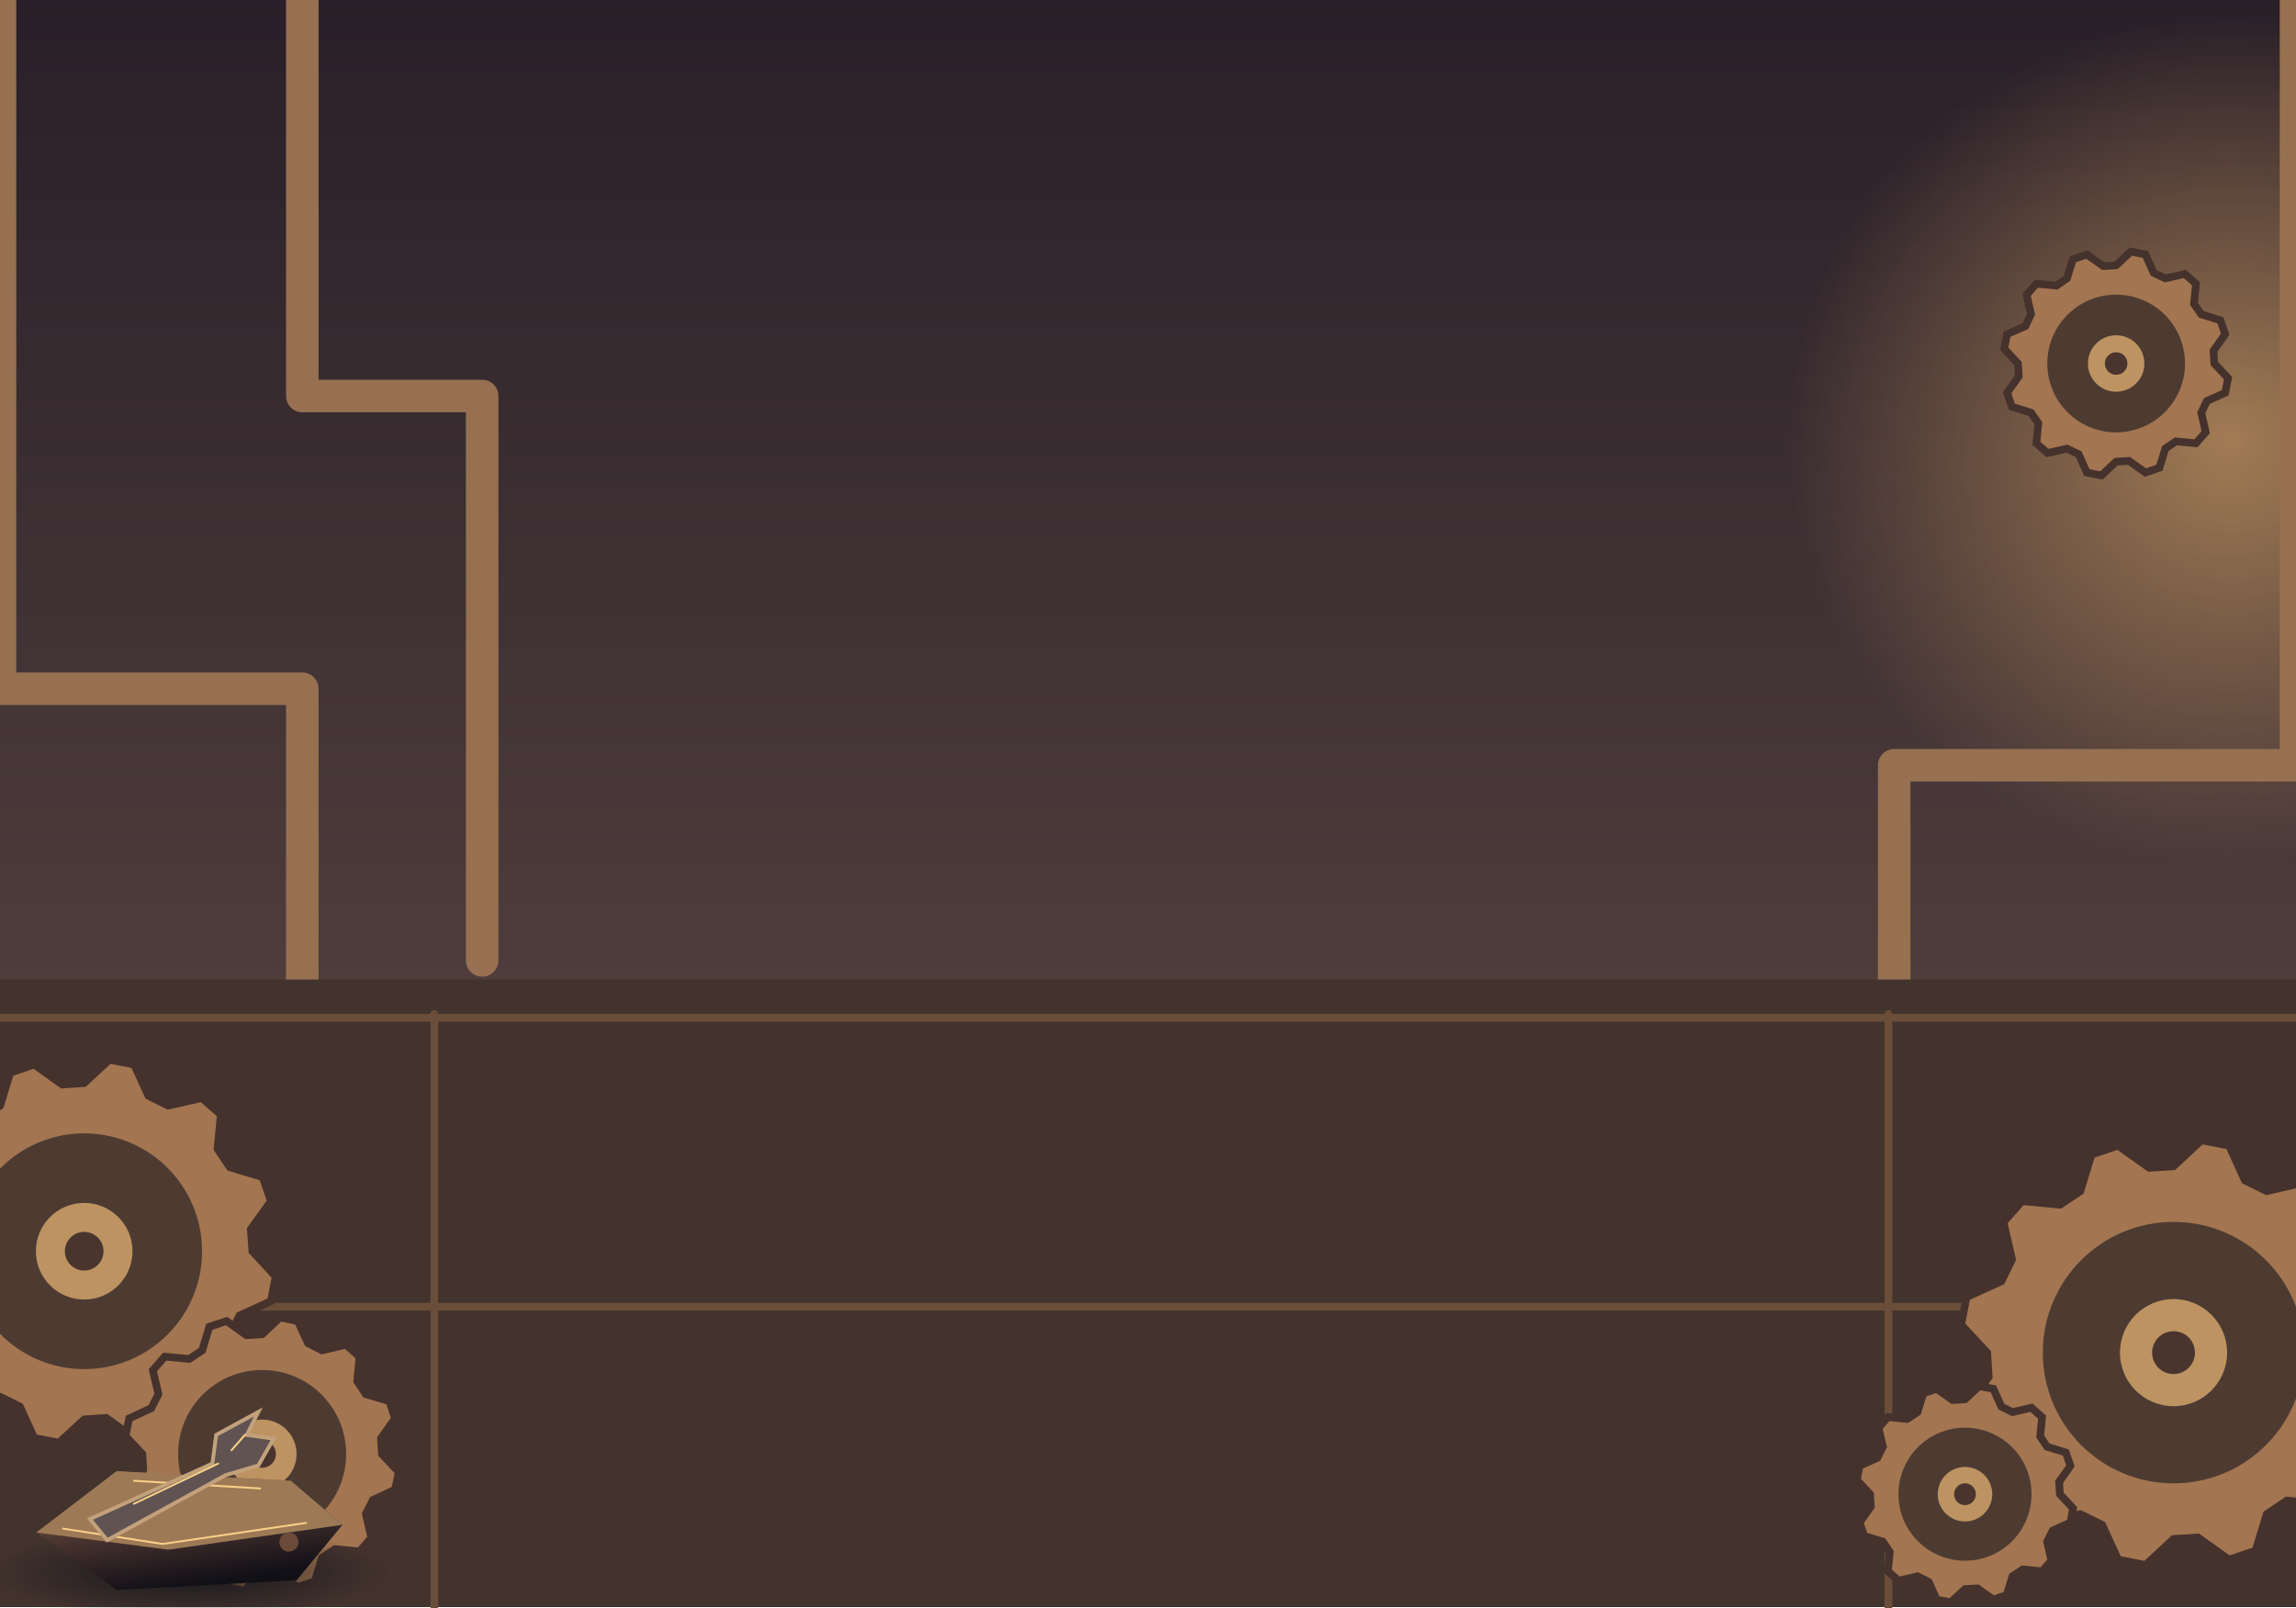
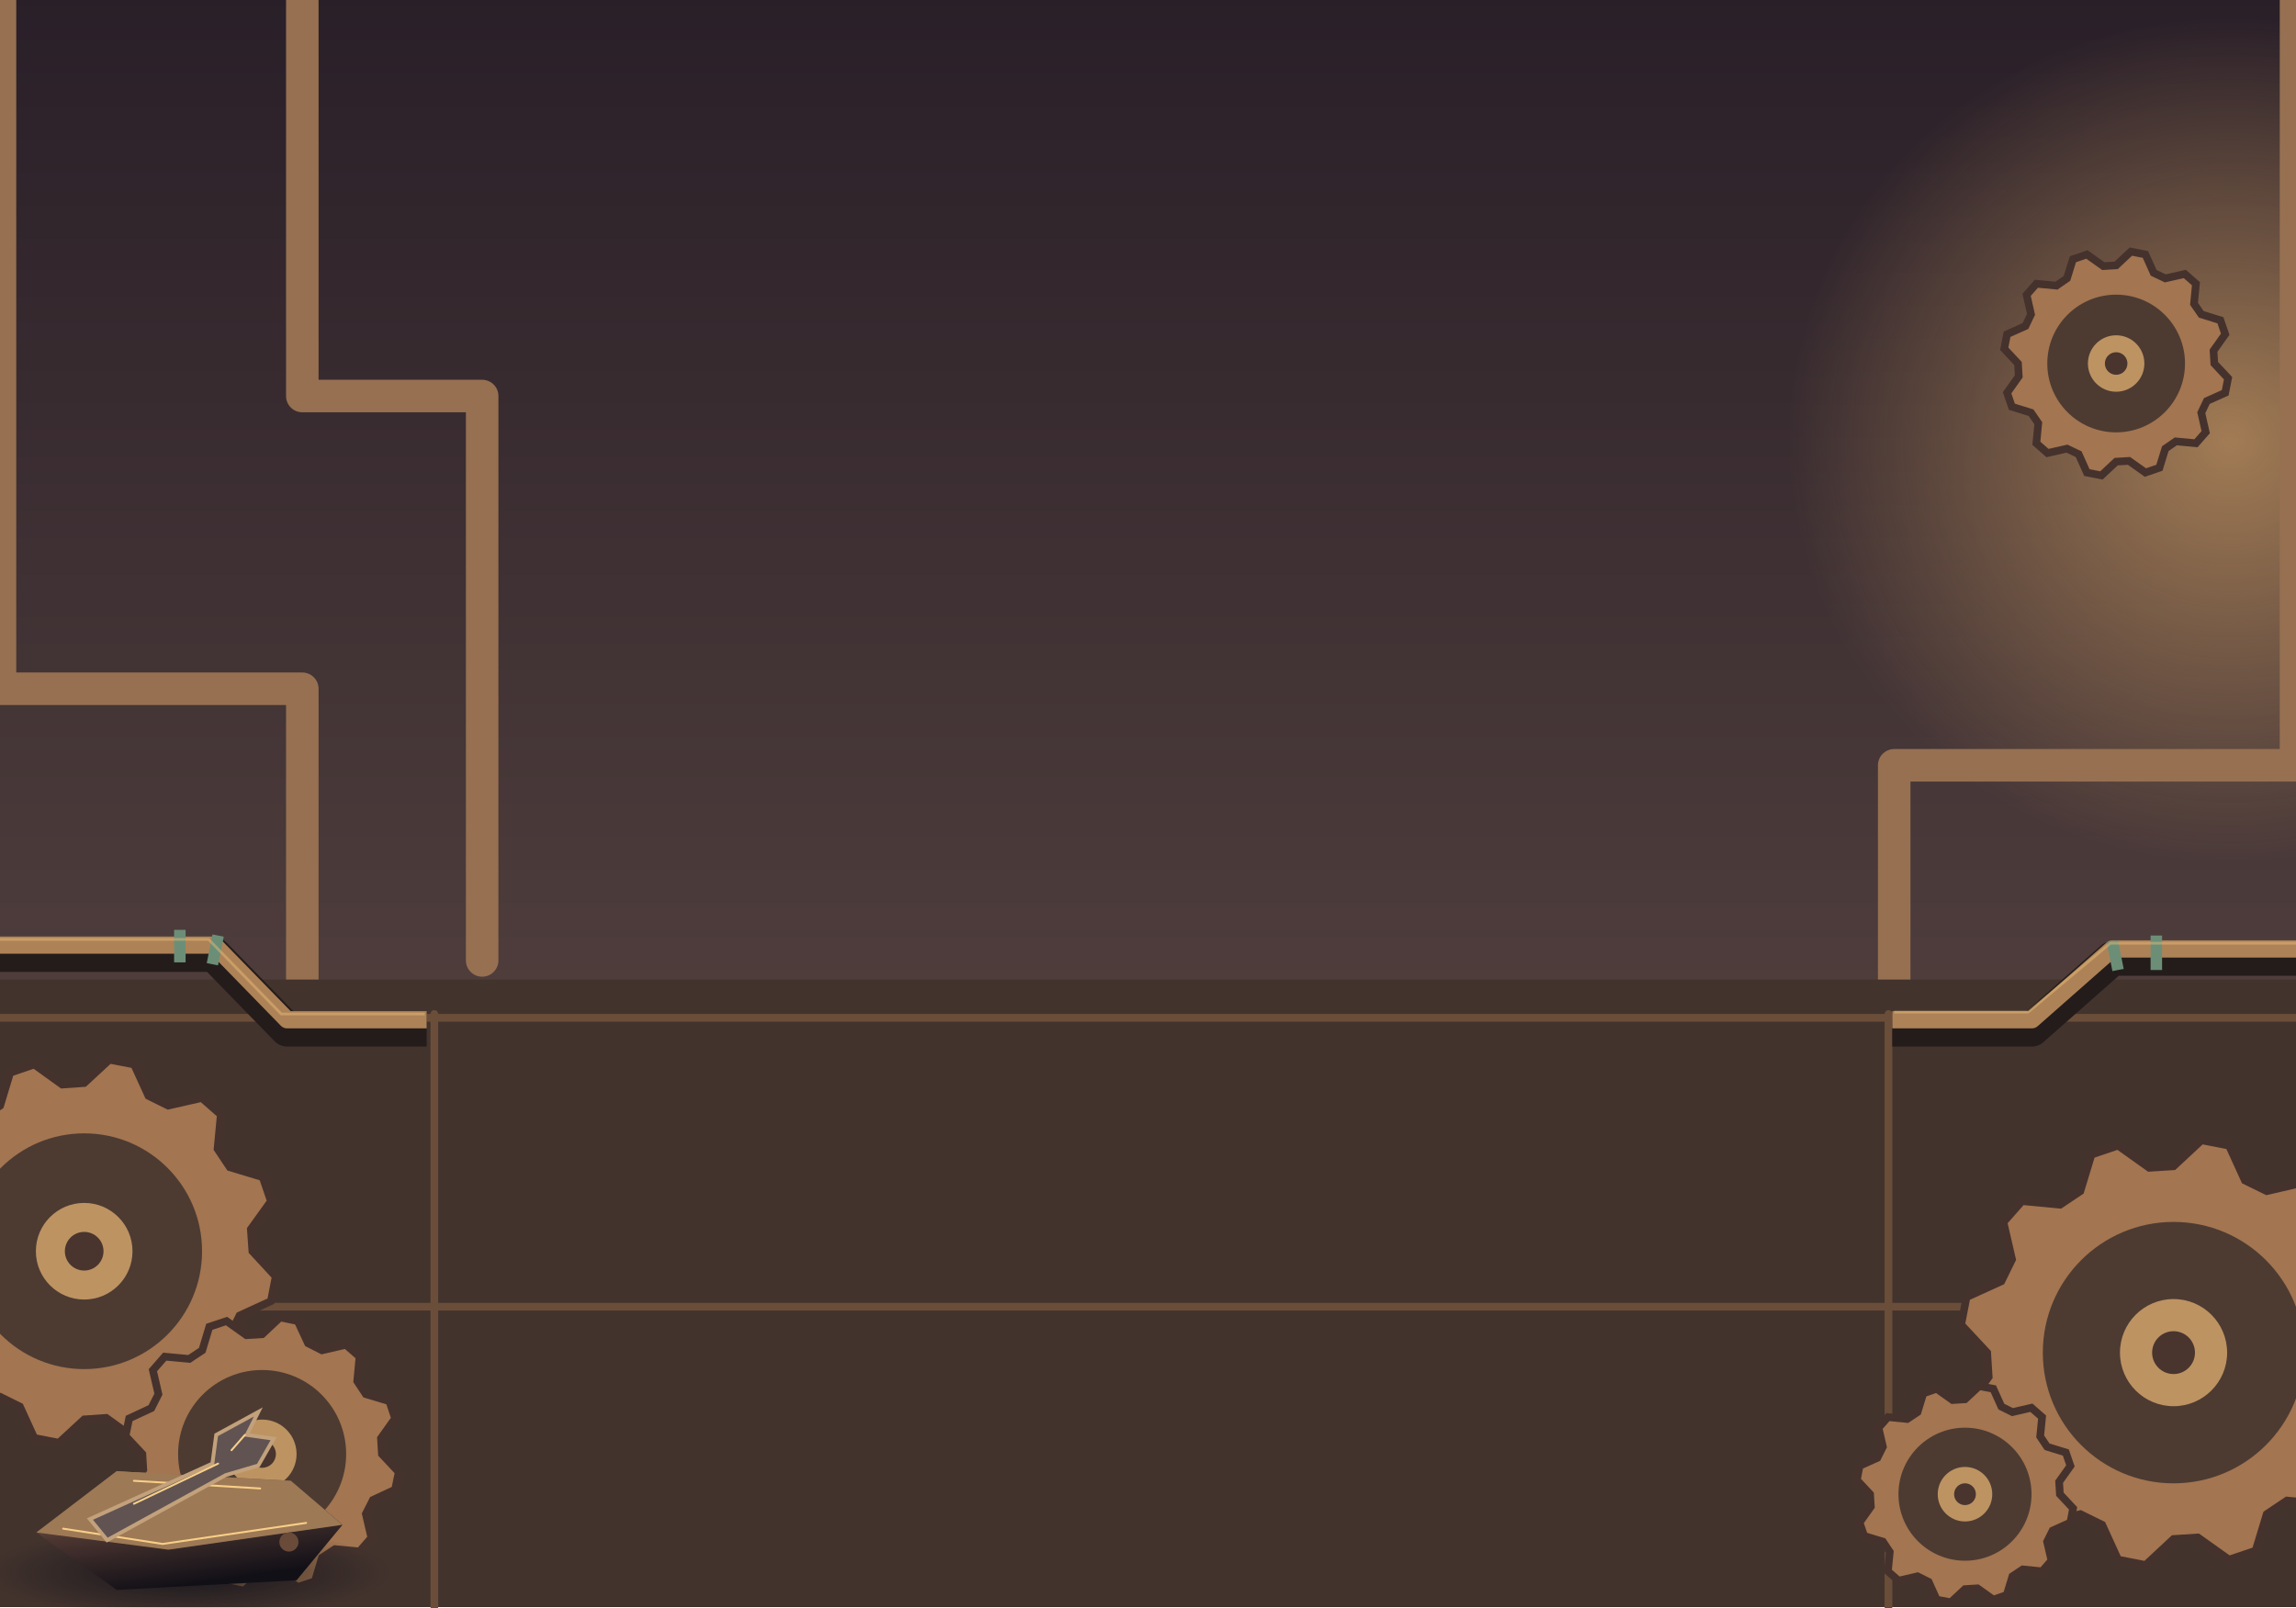
<svg xmlns="http://www.w3.org/2000/svg" viewBox="0 0 1200 840">
  <defs>
    <linearGradient id="sky" x2="0" y2="1">
      <stop stop-color="#291f28" />
      <stop offset="1" stop-color="#665048" />
    </linearGradient>
    <radialGradient id="light">
      <stop stop-color="#f7bc71" stop-opacity=".55" />
      <stop offset="1" stop-color="#f7bc71" stop-opacity="0" />
    </radialGradient>
    <linearGradient id="prop" x2=".37" y2="1">
      <stop stop-color="#b49365" />
      <stop offset=".52" stop-color="#4d3631" />
      <stop offset="1" stop-color="#121017" />
    </linearGradient>
    <radialGradient id="contact">
      <stop stop-color="#0d1019" stop-opacity=".81" />
      <stop offset="1" stop-color="#0d1019" stop-opacity="0" />
    </radialGradient>
    <style>.lit {fill:none;stroke:#f9cf87;stroke-linecap:round;stroke-linejoin:round}</style>
  </defs>
  <path fill="url(#sky)" d="M0 0h1200v840H0z" />
  <ellipse cx="1165" cy="230" rx="230" ry="220" fill="url(#light)" />
  <path d="M0 0v360h158v240m0-600v207h94v295m948-502v400H990v164" fill="#0000" stroke="#967051" stroke-width="17" stroke-linecap="round" stroke-linejoin="round" />
  <path d="M0 512h1200v328H0z" fill="#43332d" />
  <path d="M0 532h1200M0 683h1200M227 530v310m760-310v310" fill="#0000" stroke="#6b4e39" stroke-width="4" stroke-linecap="round" stroke-linejoin="round" />
  <polygon points="131.9,654.0 144.1,667.2 141.6,680.1 125.2,687.6 120.1,697.9 124.1,715.5 115.4,725.4 97.5,723.7 87.9,730.1 82.7,747.3 70.1,751.6 55.5,741.1 44.0,741.9 30.8,754.1 17.9,751.6 10.4,735.2 0.1,730.1 -17.5,734.1 -27.4,725.4 -25.7,707.5 -32.1,697.9 -49.3,692.7 -53.6,680.1 -43.1,665.5 -43.9,654.0 -56.1,640.8 -53.6,627.9 -37.2,620.4 -32.1,610.1 -36.1,592.5 -27.4,582.6 -9.5,584.3 0.1,577.9 5.3,560.7 17.9,556.4 32.5,566.9 44.0,566.1 57.2,553.9 70.1,556.4 77.6,572.8 87.9,577.9 105.5,573.9 115.4,582.6 113.7,600.5 120.1,610.1 137.3,615.3 141.6,627.9 131.1,642.5" fill="#a37550" stroke="#45322d" stroke-width="4" />
  <ellipse cx="44" cy="654" rx="61.61" ry="61.61" fill="#4d3b32" />
  <ellipse cx="44" cy="654" rx="25.25" ry="25.25" fill="#bd9362" />
  <ellipse cx="44" cy="654" rx="10.1" ry="10.1" fill="#49352e" />
  <polygon points="199.6,760.0 208.4,769.4 206.5,778.6 194.9,784.0 191.2,791.3 194.1,803.8 187.9,810.9 175.1,809.7 168.3,814.2 164.6,826.5 155.6,829.5 145.2,822.1 137.0,822.6 127.6,831.4 118.4,829.5 113.0,817.9 105.7,814.2 93.2,817.1 86.1,810.9 87.3,798.1 82.8,791.3 70.5,787.6 67.5,778.6 74.9,768.2 74.4,760.0 65.6,750.6 67.5,741.4 79.1,736.0 82.8,728.7 79.9,716.2 86.1,709.1 98.9,710.3 105.7,705.8 109.4,693.5 118.4,690.5 128.8,697.9 137.0,697.4 146.4,688.6 155.6,690.5 161.0,702.1 168.3,705.8 180.8,702.9 187.9,709.1 186.7,721.9 191.2,728.7 203.5,732.4 206.5,741.4 199.1,751.8" fill="#a37550" stroke="#45322d" stroke-width="4" />
  <ellipse cx="137" cy="760" rx="43.92" ry="43.92" fill="#4d3b32" />
  <ellipse cx="137" cy="760" rx="18.0" ry="18.0" fill="#bd9362" />
  <ellipse cx="137" cy="760" rx="7.2" ry="7.2" fill="#49352e" />
  <polygon points="1233.4,707.0 1247.0,721.6 1244.2,736.0 1226.0,744.3 1220.4,755.7 1224.9,775.2 1215.2,786.2 1195.3,784.3 1184.7,791.4 1178.9,810.5 1165.0,815.2 1148.7,803.6 1136.0,804.4 1121.4,818.0 1107.0,815.2 1098.7,797.0 1087.3,791.4 1067.8,795.9 1056.8,786.2 1058.7,766.3 1051.6,755.7 1032.5,749.9 1027.8,736.0 1039.4,719.7 1038.6,707.0 1025.0,692.4 1027.8,678.0 1046.0,669.7 1051.6,658.3 1047.1,638.8 1056.8,627.8 1076.7,629.7 1087.3,622.6 1093.1,603.5 1107.0,598.8 1123.3,610.4 1136.0,609.6 1150.6,596.0 1165.0,598.8 1173.3,617.0 1184.7,622.6 1204.2,618.1 1215.2,627.8 1213.3,647.7 1220.4,658.3 1239.5,664.1 1244.2,678.0 1232.6,694.3" fill="#a37550" stroke="#45322d" stroke-width="4" />
  <ellipse cx="1136" cy="707" rx="68.32" ry="68.32" fill="#4d3b32" />
  <ellipse cx="1136" cy="707" rx="28.0" ry="28.0" fill="#bd9362" />
  <ellipse cx="1136" cy="707" rx="11.2" ry="11.2" fill="#49352e" />
  <polygon points="1076.6,781.0 1083.5,788.4 1082.1,795.8 1072.8,800.0 1069.9,805.8 1072.2,815.7 1067.3,821.3 1057.2,820.3 1051.8,823.9 1048.8,833.7 1041.8,836.1 1033.5,830.2 1027.0,830.6 1019.6,837.5 1012.2,836.1 1008.0,826.8 1002.2,823.9 992.3,826.2 986.7,821.3 987.7,811.2 984.1,805.8 974.3,802.8 971.9,795.8 977.8,787.5 977.4,781.0 970.5,773.6 971.9,766.2 981.2,762.0 984.1,756.2 981.8,746.3 986.7,740.7 996.8,741.7 1002.2,738.1 1005.2,728.3 1012.2,725.9 1020.5,731.8 1027.0,731.4 1034.4,724.5 1041.8,725.9 1046.0,735.2 1051.8,738.1 1061.7,735.8 1067.3,740.7 1066.3,750.8 1069.9,756.2 1079.7,759.2 1082.1,766.2 1076.2,774.5" fill="#a37550" stroke="#45322d" stroke-width="4" />
  <ellipse cx="1027" cy="781" rx="34.77" ry="34.77" fill="#4d3b32" />
  <ellipse cx="1027" cy="781" rx="14.25" ry="14.25" fill="#bd9362" />
  <ellipse cx="1027" cy="781" rx="5.7" ry="5.7" fill="#49352e" />
  <polygon points="1157.3,190.0 1164.5,197.7 1163.0,205.3 1153.4,209.6 1150.5,215.7 1152.8,225.9 1147.7,231.7 1137.2,230.7 1131.7,234.5 1128.6,244.5 1121.3,247.0 1112.7,240.9 1106.0,241.3 1098.3,248.5 1090.7,247.0 1086.4,237.4 1080.3,234.5 1070.1,236.8 1064.3,231.7 1065.3,221.2 1061.5,215.7 1051.5,212.6 1049.0,205.3 1055.1,196.7 1054.7,190.0 1047.5,182.3 1049.0,174.7 1058.6,170.4 1061.5,164.3 1059.2,154.1 1064.3,148.3 1074.8,149.3 1080.3,145.5 1083.4,135.5 1090.7,133.0 1099.3,139.1 1106.0,138.7 1113.7,131.5 1121.3,133.0 1125.6,142.6 1131.7,145.5 1141.9,143.2 1147.7,148.3 1146.7,158.8 1150.5,164.3 1160.5,167.4 1163.0,174.7 1156.9,183.3" fill="#a37550" stroke="#45322d" stroke-width="4" />
  <ellipse cx="1106" cy="190" rx="35.99" ry="35.99" fill="#4d3b32" />
  <ellipse cx="1106" cy="190" rx="14.75" ry="14.75" fill="#bd9362" />
  <ellipse cx="1106" cy="190" rx="5.9" ry="5.9" fill="#49352e" />
  <g transform="translate(15 720)">
    <ellipse cx="83" cy="102" rx="107" ry="24" fill="url(#contact)" />
    <path d="M4 81 46 49 137 54 164 77 140 106 46 111Z" fill="url(#prop)" />
    <path d="M4 81 46 49l91 5 27 23-91 13Z" fill="#9d7955" />
    <path d="m18 79 52 8 75-11m-90-22 66 4" class="lit" />
    <path d="M32 74 96 45l2-15 22-12-6 12 14 2-8 14-17 5-62 34Z" fill="#605352" stroke="#c2a17b" stroke-width="2" />
    <path d="M55 66 99 45m7-7 7-8" class="lit" />
    <circle cx="136" cy="86" r="5" fill="#6a4a39" />
  </g>
+   <g fill="none" stroke-linejoin="round">
+     <path d="M0 499h112l38 39h73m977-37h-96l-42 37h-73" stroke="#241c1b" stroke-width="18" />
+     <path d="M0 494h112l38 39h73m977-37h-96l-42 37h-73" stroke="#ae8257" stroke-width="9" />
+     <path d="m94 486 0 17m20-14-3 15m993-12 3 15m20-18v18" stroke="#6c8e77" stroke-width="6" />
+     <path d="M0 491h109l38 39h75m978-37h-97l-43 36h-70" stroke="#e9bf7b" stroke-opacity=".46" stroke-width="1.4" />
+   </g>
</svg>
